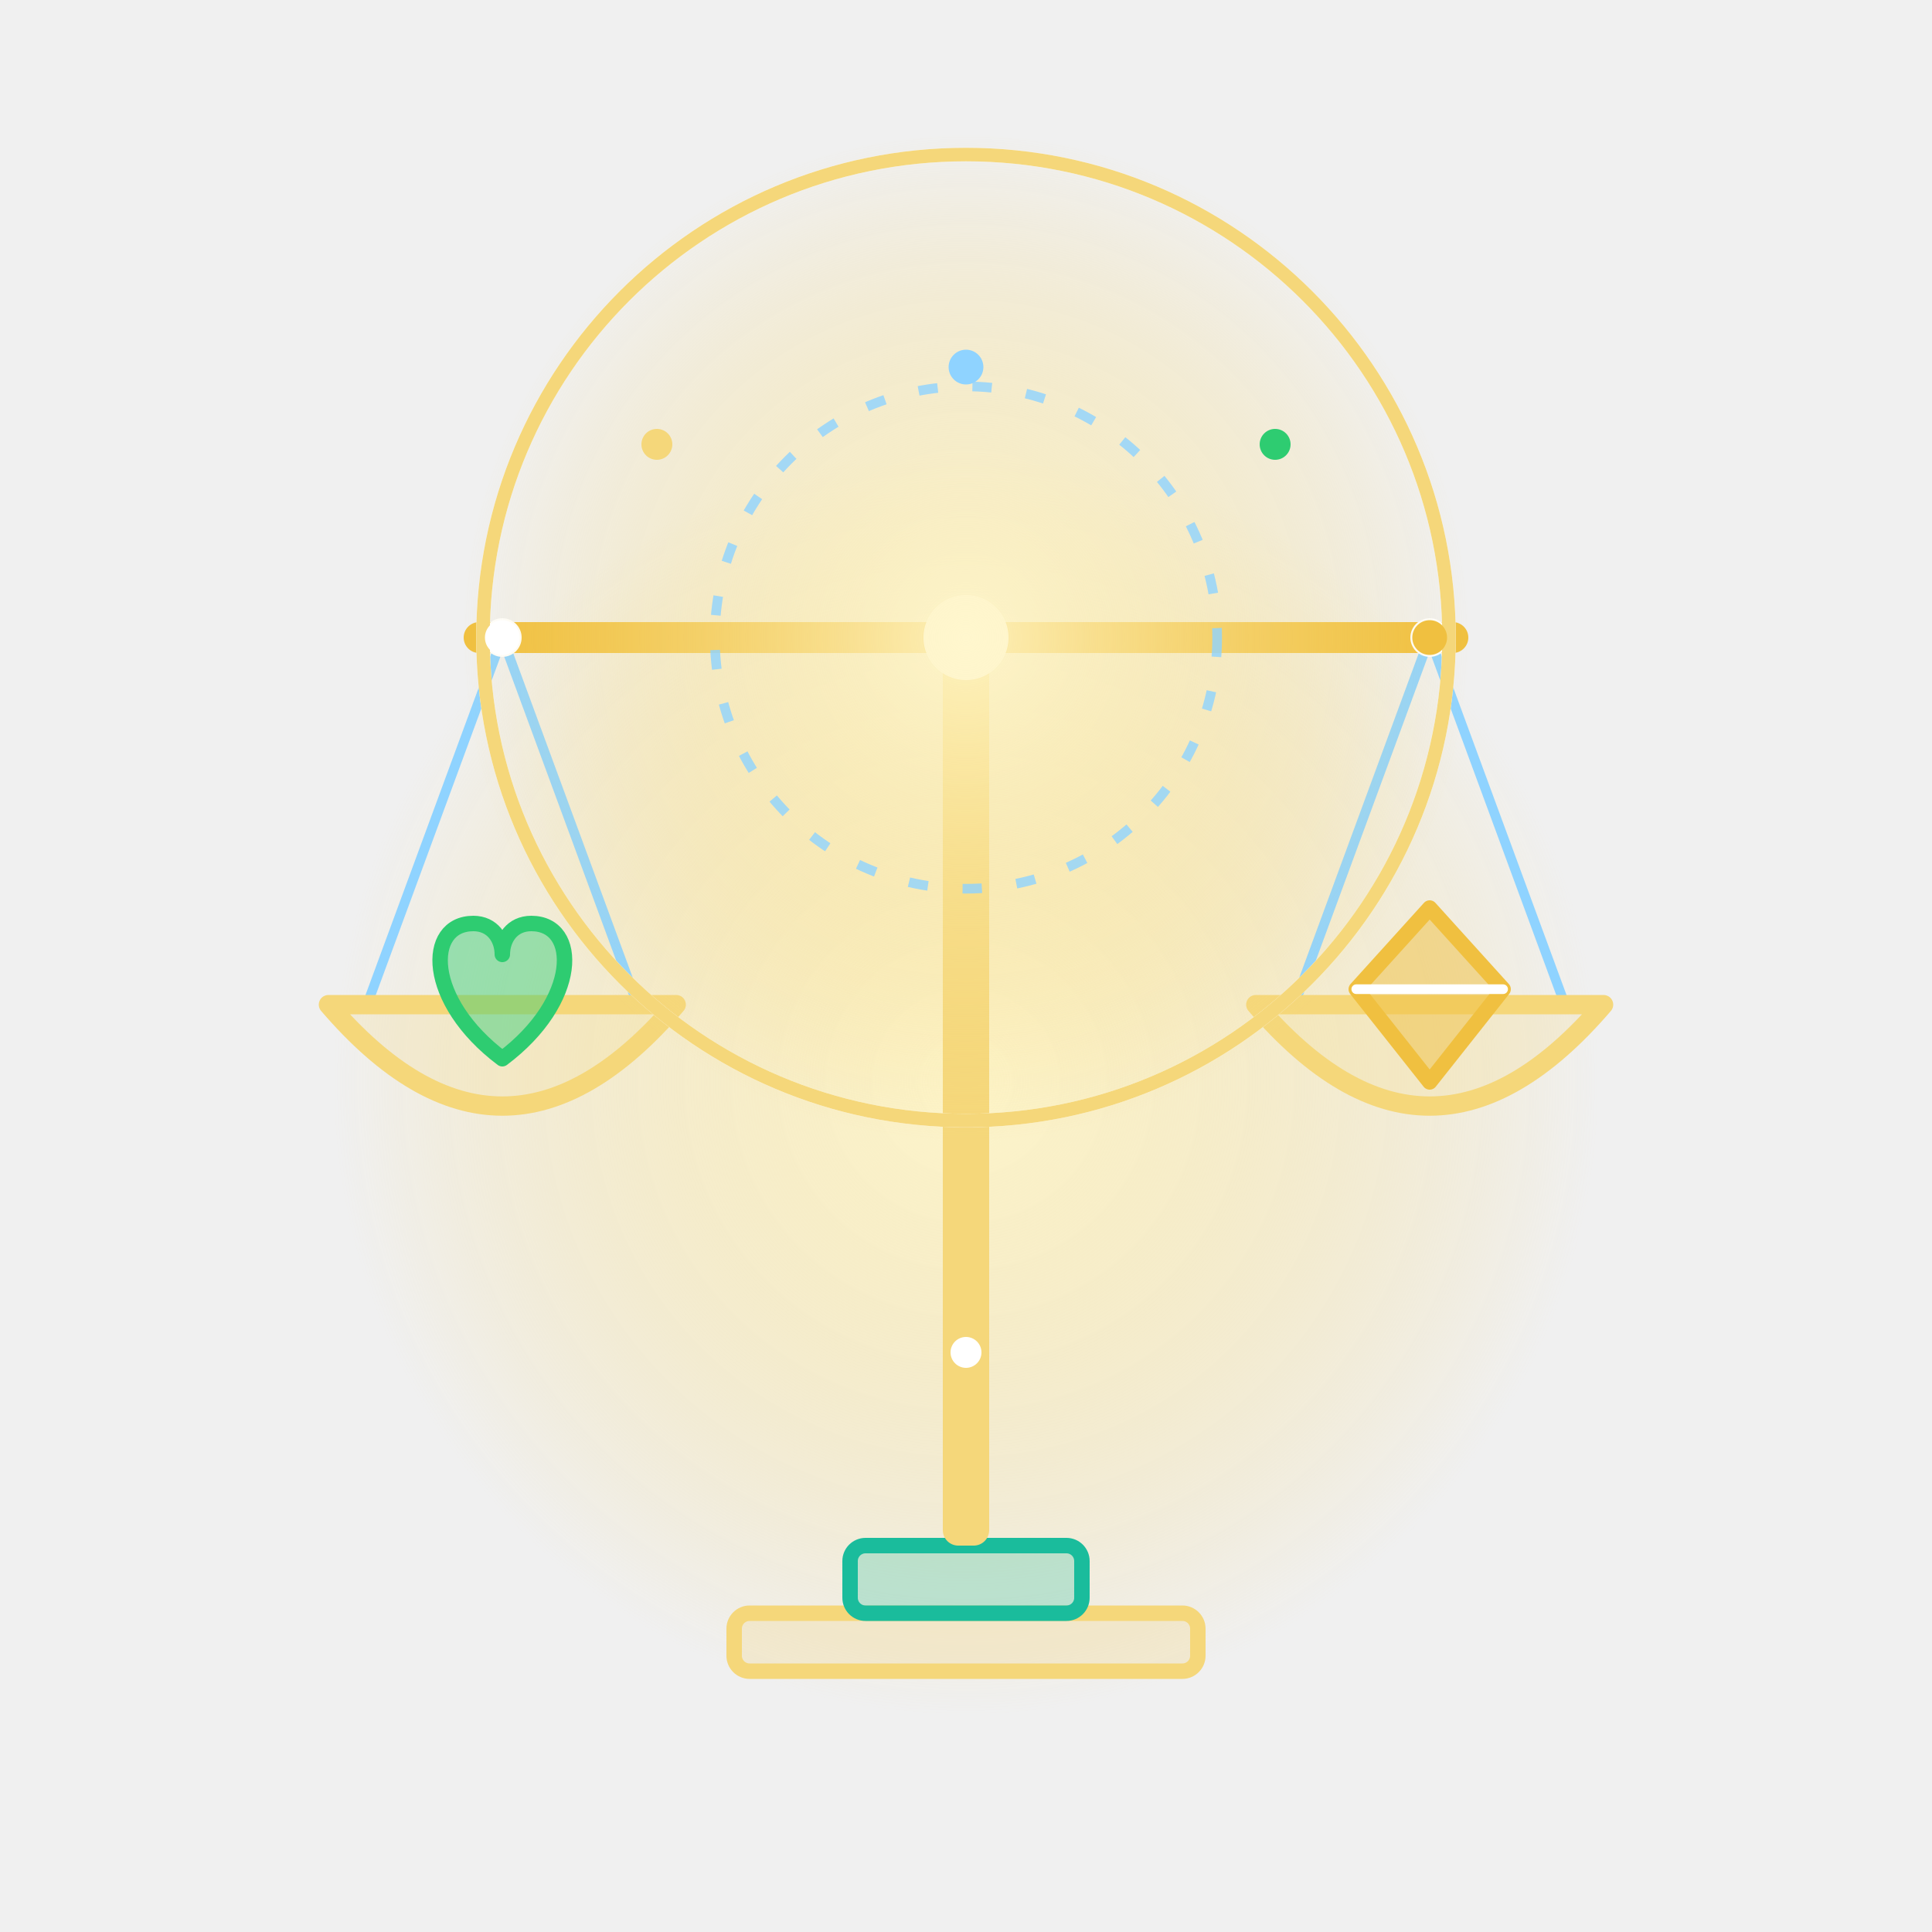
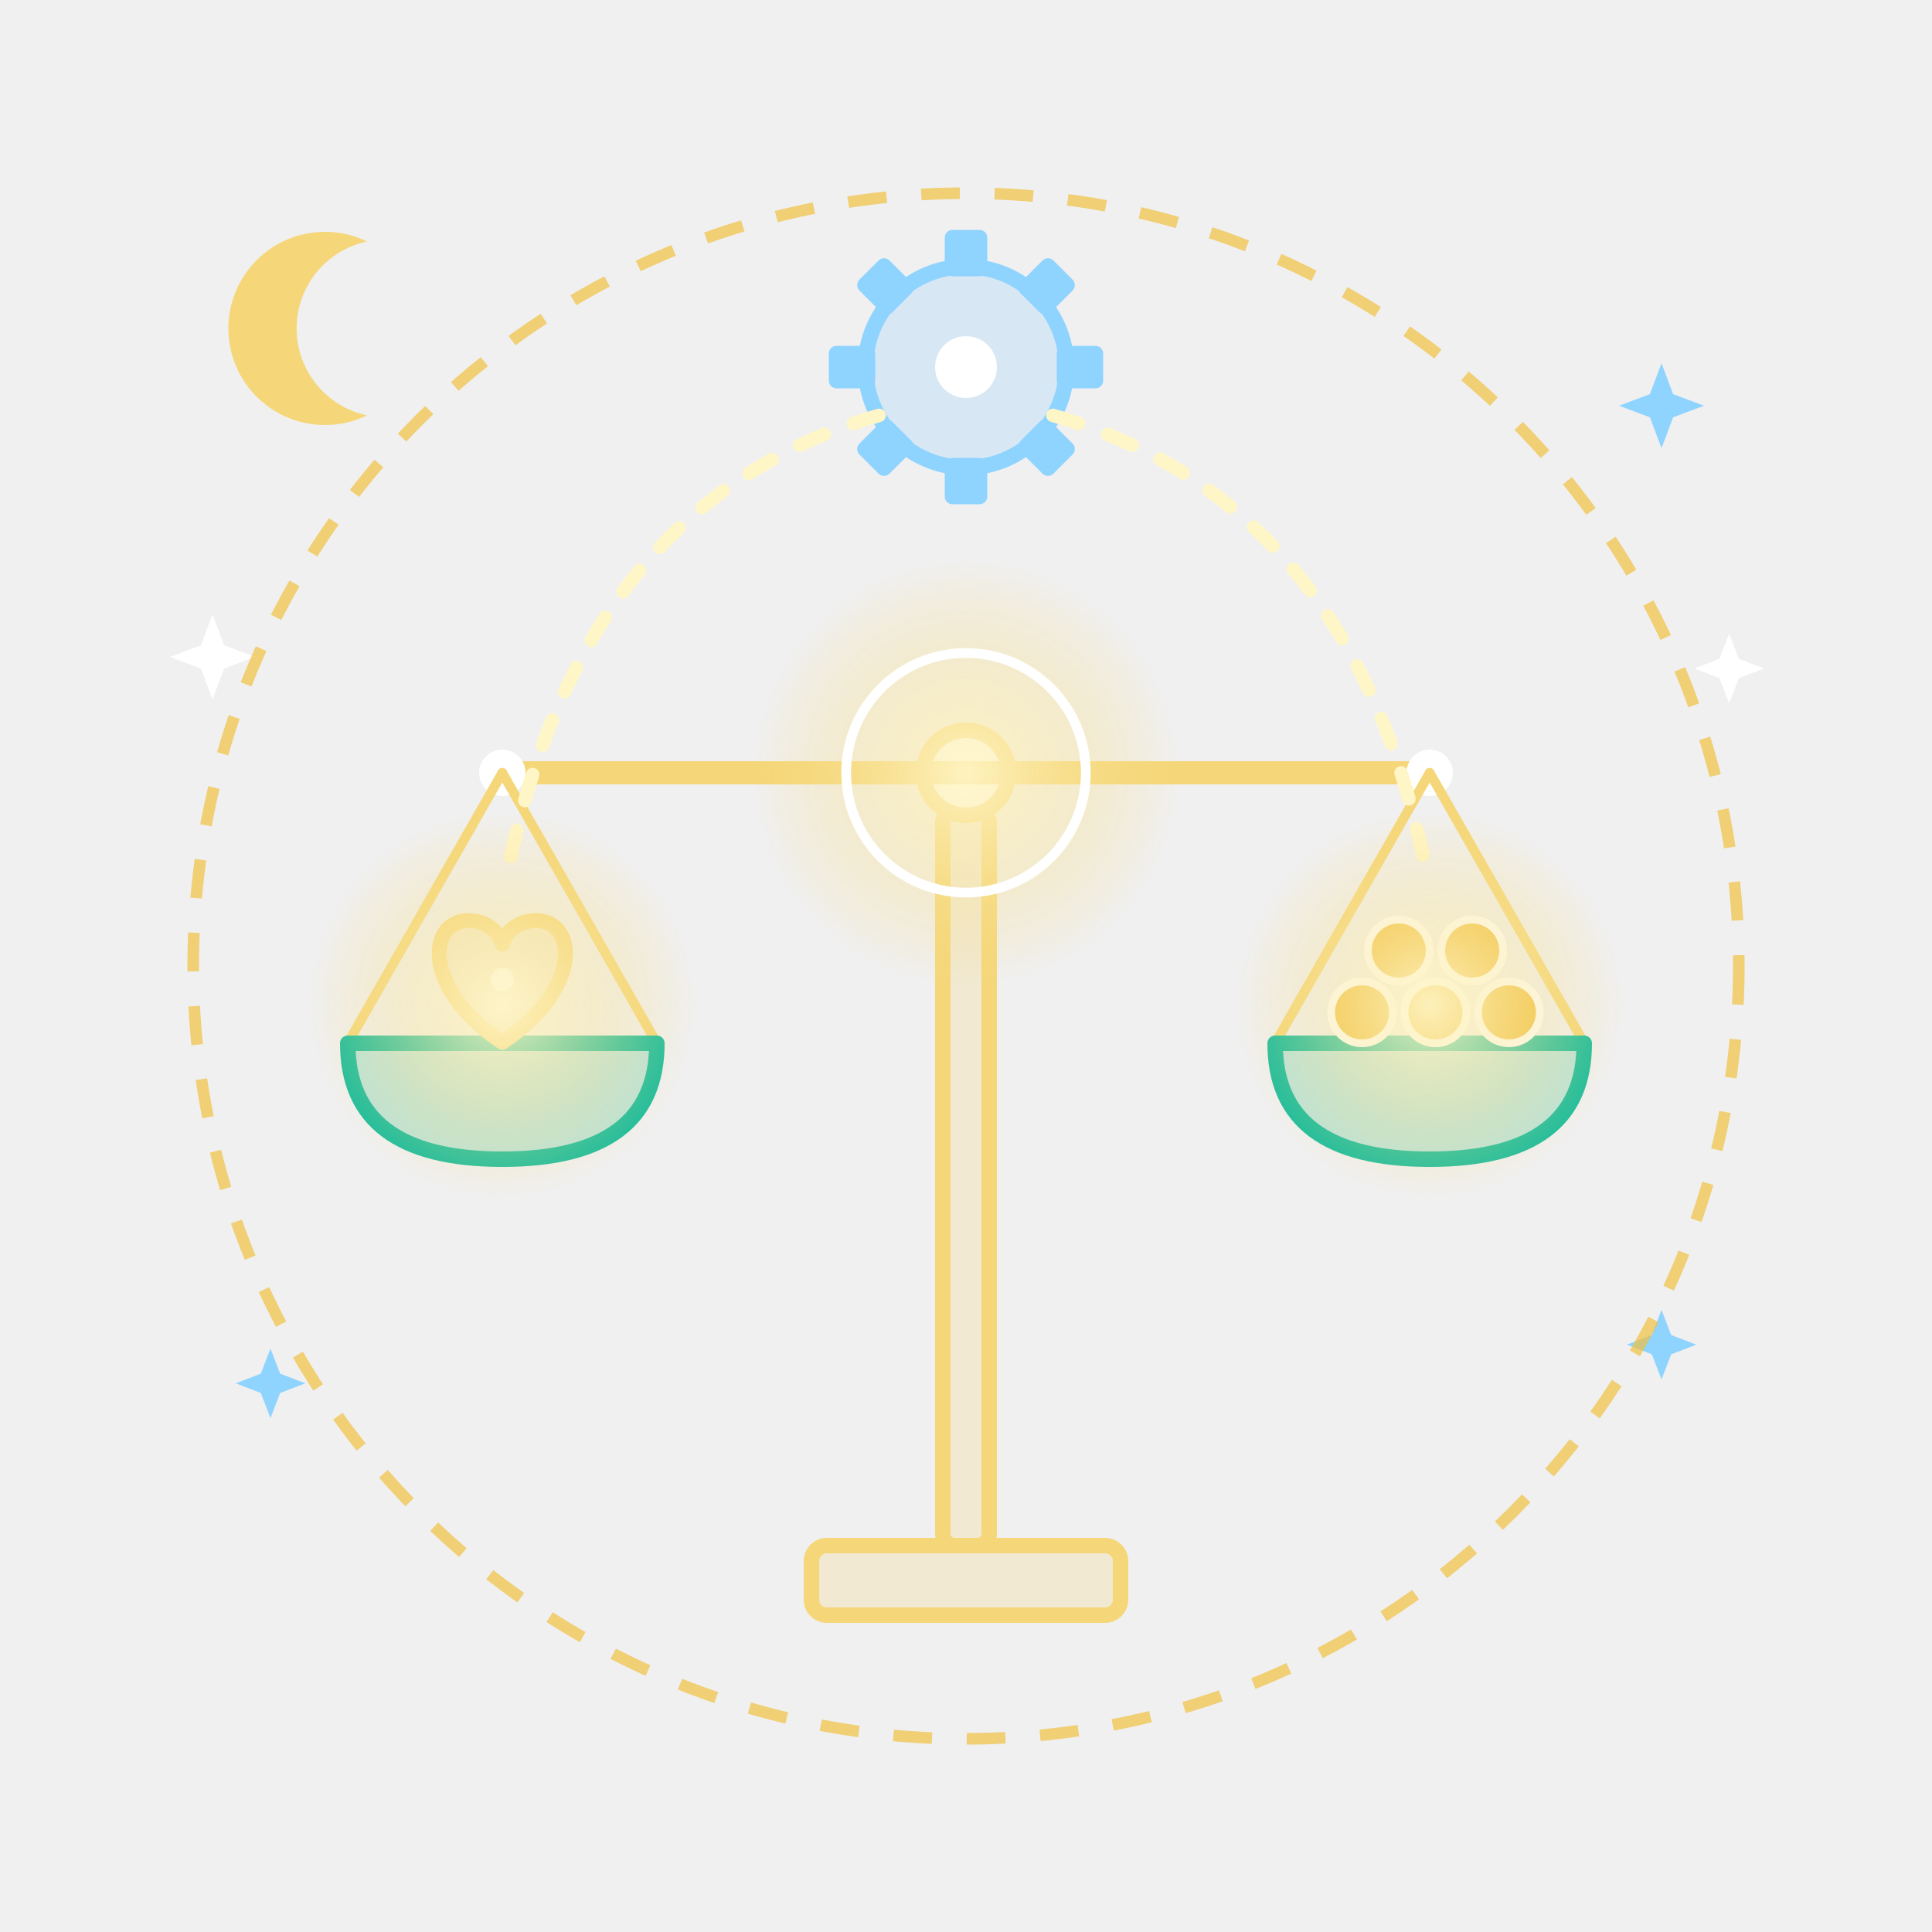
<svg xmlns="http://www.w3.org/2000/svg" viewBox="0 0 1000 1000">
  <defs>
    <radialGradient id="svg4-glow" cx="50%" cy="50%" r="50%">
      <stop offset="0" stop-color="#fff6c8" stop-opacity="0.9" />
      <stop offset="1" stop-color="#f5d77a" stop-opacity="0" />
    </radialGradient>
    <style>
-       /* Stage 1 (0-2s): the balance scale appears */
+       /* ===== ১০ stage, ৬ সেকেন্ড লুপ: প্রতি stage = ১০% = ০.৬ সেকেন্ড ===== */
+ 
+       /* Stage 1 (0-10%): দাঁড়িপাল্লার স্ট্যান্ড, সবসময় দৃশ্যমান */
      @keyframes svg4-k1 {
-         0%   { transform: scale(0.65); opacity: 0.7; }
-         30%  { transform: scale(1);    opacity: 1; }
-         90%  { transform: scale(1);    opacity: 1; }
-         100% { transform: scale(0.65); opacity: 0.7; }
+         0%   { transform: scale(0.6); opacity: 0.7; }
+         8%   { transform: scale(1);   opacity: 1; }
+         96%  { transform: scale(1);   opacity: 1; }
+         100% { transform: scale(0.6); opacity: 0.7; }
      }
-       /* Stage 2 (2-4s): the intention and its result drop into the pans */
-       @keyframes svg4-k2 {
-         0%, 30%  { opacity: 0; }
-         42%, 88% { opacity: 1; }
-         100%     { opacity: 0; }
+       /* Stage 2..10: নিজের stage-এ ফোটে, ৯৬% থেকে ১০০% এ মিলিয়ে যায় */
+       @keyframes svg4-k2  { 0%, 10% { opacity: 0; } 14%, 96% { opacity: 1; } 100% { opacity: 0; } }
+       @keyframes svg4-k3  { 0%, 20% { opacity: 0; } 24%, 96% { opacity: 1; } 100% { opacity: 0; } }
+       @keyframes svg4-k4  { 0%, 30% { opacity: 0; } 34%, 96% { opacity: 1; } 100% { opacity: 0; } }
+       @keyframes svg4-k5  { 0%, 40% { opacity: 0; } 44%, 96% { opacity: 1; } 100% { opacity: 0; } }
+       @keyframes svg4-k6  { 0%, 50% { opacity: 0; } 54%, 96% { opacity: 1; } 100% { opacity: 0; } }
+       @keyframes svg4-k7  { 0%, 60% { opacity: 0; } 64%, 96% { opacity: 1; } 100% { opacity: 0; } }
+       @keyframes svg4-k8  { 0%, 70% { opacity: 0; } 74%, 96% { opacity: 1; } 100% { opacity: 0; } }
+       @keyframes svg4-k9  { 0%, 80% { opacity: 0; } 84%, 96% { opacity: 1; } 100% { opacity: 0; } }
+       @keyframes svg4-k10 { 0%, 90% { opacity: 0; } 94%, 96% { opacity: 1; } 100% { opacity: 0; } }
+ 
+       /* দাঁড়িপাল্লার দণ্ড: নিয়ত বসলে বাঁয়ে হেলে, ফল বসলে সমান হয় */
+       @keyframes svg4-beam {
+         0%, 30%   { transform: rotate(0deg); }
+         40%, 56%  { transform: rotate(-6deg); }
+         66%, 100% { transform: rotate(0deg); }
      }
-       @keyframes svg4-drop {
-         0%, 30%   { transform: translateY(-110px); }
-         46%       { transform: translateY(8px); }
-         52%, 100% { transform: translateY(0); }
+       /* বাঁ পাল্লা নামে, ডান পাল্লা ওঠে — দণ্ডের সঙ্গে মিলিয়ে */
+       @keyframes svg4-lp {
+         0%, 30%   { transform: translateY(0px); }
+         40%, 56%  { transform: translateY(25px); }
+         66%, 100% { transform: translateY(0px); }
      }
-       /* Stage 3 (4-6s): balance is complete, light spreads */
-       @keyframes svg4-k3 {
-         0%, 63%  { opacity: 0; }
-         75%, 88% { opacity: 1; }
-         100%     { opacity: 0; }
+       @keyframes svg4-rp {
+         0%, 30%   { transform: translateY(0px); }
+         40%, 56%  { transform: translateY(-25px); }
+         66%, 100% { transform: translateY(0px); }
      }
-       @keyframes svg4-wave {
-         0%   { transform: scale(0.4); opacity: 0; }
-         20%  { opacity: 0.9; }
-         100% { transform: scale(1.6); opacity: 0; }
+ 
+       /* হৃদয় ওপর থেকে বাঁ পাল্লায় পড়ে (stage 4) */
+       @keyframes svg4-hd {
+         0%, 30% { transform: translateY(-150px); }
+         36%     { transform: translateY(8px); }
+         40%, 100% { transform: translateY(0px); }
      }
-       @keyframes svg4-pulse {
-         0%, 100% { transform: scale(0.9); opacity: 0.55; }
-         50%      { transform: scale(1.1); opacity: 1; }
+       /* ফল ওপর থেকে ডান পাল্লায় পড়ে (stage 6) */
+       @keyframes svg4-fd {
+         0%, 50% { transform: translateY(-150px); }
+         56%     { transform: translateY(8px); }
+         60%, 100% { transform: translateY(0px); }
      }
-       @keyframes svg4-twinkle {
-         0%, 100% { opacity: 0.2; transform: scale(0.7); }
-         50%      { opacity: 1;   transform: scale(1.2); }
-       }
-       @keyframes svg4-spin { from { transform: rotate(0deg); } to { transform: rotate(360deg); } }

-       .svg4-s1 { animation: svg4-k1 6s ease-in-out infinite; transform-origin: 500px 860px; }
-       .svg4-s2 { animation: svg4-k2 6s ease-in-out infinite; }
-       .svg4-s3 { animation: svg4-k3 6s ease-in-out infinite; }
+       /* আলোর সংযোগ-রেখা প্রবাহ (৩০ একক = এক পুনরাবৃত্তি) */
+       @keyframes svg4-dash { from { stroke-dashoffset: 0; } to { stroke-dashoffset: -30; } }

-       .svg4-halo1 { animation: svg4-pulse 3s ease-in-out infinite; transform-origin: 500px 560px; }
-       .svg4-pivot { animation: svg4-pulse 3s ease-in-out infinite; transform-origin: 500px 330px; }
+       /* ছোট বাড়তি অ্যানিমেশন (৬ সেকেন্ডে সমান ভাগ হয়) */
+       @keyframes svg4-twinkle { 0%, 100% { opacity: 0.45; } 50% { opacity: 1; } }
+       @keyframes svg4-pulse   { 0%, 100% { opacity: 0.55; } 50% { opacity: 1; } }
+       @keyframes svg4-spin    { from { transform: rotate(0deg); } to { transform: rotate(360deg); } }

-       .svg4-heart { animation: svg4-drop 6s ease-in infinite; }
-       .svg4-gem   { animation: svg4-drop 6s ease-in infinite; }
+       .svg4-s1  { animation: svg4-k1 6s ease-in-out infinite; transform-origin: 500px 600px; }
+       .svg4-s2  { animation: svg4-k2 6s ease-in-out infinite; }
+       .svg4-s3  { animation: svg4-k3 6s ease-in-out infinite; }
+       .svg4-s4  { animation: svg4-k4 6s ease-in-out infinite; }
+       .svg4-s5  { animation: svg4-k5 6s ease-in-out infinite; }
+       .svg4-s6  { animation: svg4-k6 6s ease-in-out infinite; }
+       .svg4-s7  { animation: svg4-k7 6s ease-in-out infinite; }
+       .svg4-s8  { animation: svg4-k8 6s ease-in-out infinite; }
+       .svg4-s9  { animation: svg4-k9 6s ease-in-out infinite; }
+       .svg4-s10 { animation: svg4-k10 6s ease-in-out infinite; }

-       .svg4-halo3 { animation: svg4-pulse 3s ease-in-out infinite; transform-origin: 500px 330px; }
-       .svg4-ring  { animation: svg4-spin 6s linear infinite; transform-origin: 500px 330px; }
-       .svg4-w1 { animation: svg4-wave 3s ease-out infinite;     transform-origin: 500px 330px; }
-       .svg4-w2 { animation: svg4-wave 3s ease-out infinite -1.5s; transform-origin: 500px 330px; }
-       .svg4-sp1 { animation: svg4-twinkle 2s ease-in-out infinite;       transform-origin: 260px 330px; }
-       .svg4-sp2 { animation: svg4-twinkle 2s ease-in-out infinite -0.7s; transform-origin: 740px 330px; }
-       .svg4-sp3 { animation: svg4-twinkle 3s ease-in-out infinite -1.4s; transform-origin: 500px 190px; }
-       .svg4-sp4 { animation: svg4-twinkle 3s ease-in-out infinite -0.5s; transform-origin: 340px 230px; }
-       .svg4-sp5 { animation: svg4-twinkle 2s ease-in-out infinite -1.2s; transform-origin: 660px 230px; }
-       .svg4-sp6 { animation: svg4-twinkle 2s ease-in-out infinite -0.3s; transform-origin: 500px 700px; }
+       .svg4-beam { animation: svg4-beam 6s ease-in-out infinite; transform-origin: 500px 400px; }
+       .svg4-lp   { animation: svg4-lp 6s ease-in-out infinite; }
+       .svg4-rp   { animation: svg4-rp 6s ease-in-out infinite; }
+       .svg4-hd   { animation: svg4-hd 6s ease-out infinite; }
+       .svg4-fd   { animation: svg4-fd 6s ease-out infinite; }
+ 
+       .svg4-link { stroke-dasharray: 14 16; animation: svg4-dash 1.5s linear infinite; }
+       .svg4-gear { animation: svg4-spin 6s linear infinite; transform-origin: 500px 190px; }
+ 
+       .svg4-halo  { animation: svg4-pulse 2s ease-in-out infinite; }
+       .svg4-star  { animation: svg4-twinkle 2s ease-in-out infinite; }
+       .svg4-star2 { animation: svg4-twinkle 2s ease-in-out infinite; animation-delay: -1s; }
+       .svg4-ring  { animation: svg4-spin 6s linear infinite; transform-origin: 500px 500px; }
    </style>
  </defs>
  <g class="svg4-s1">
-     <circle class="svg4-halo1" cx="500" cy="560" r="330" fill="url(#svg4-glow)" />
-     <rect x="380" y="835" width="240" height="30" rx="8" fill="#f5d77a" fill-opacity="0.25" stroke="#f5d77a" stroke-width="8" />
-     <rect x="440" y="800" width="120" height="35" rx="8" fill="#1abc9c" fill-opacity="0.25" stroke="#1abc9c" stroke-width="8" />
-     <rect x="488" y="340" width="24" height="460" rx="8" fill="#f5d77a" />
-     <rect x="240" y="322" width="520" height="16" rx="8" fill="#f0c040" />
-     <circle class="svg4-pivot" cx="500" cy="330" r="22" fill="#ffffff" />
-     <path d="M260 330 L190 520 M260 330 L330 520" fill="none" stroke="#8fd3ff" stroke-width="5" stroke-linecap="round" />
-     <path d="M740 330 L670 520 M740 330 L810 520" fill="none" stroke="#8fd3ff" stroke-width="5" stroke-linecap="round" />
-     <path d="M170 520 Q260 625 350 520 Z" fill="#f5d77a" fill-opacity="0.2" stroke="#f5d77a" stroke-width="10" stroke-linejoin="round" />
-     <path d="M650 520 Q740 625 830 520 Z" fill="#f5d77a" fill-opacity="0.2" stroke="#f5d77a" stroke-width="10" stroke-linejoin="round" />
-     <circle cx="260" cy="330" r="10" fill="#ffffff" />
-     <circle cx="740" cy="330" r="10" fill="#ffffff" />
+     <rect x="420" y="800" width="160" height="36" rx="8" fill="#f5d77a" fill-opacity="0.25" stroke="#f5d77a" stroke-width="8" />
+     <rect x="488" y="420" width="24" height="380" rx="6" fill="#f5d77a" fill-opacity="0.25" stroke="#f5d77a" stroke-width="8" />
+     <circle cx="500" cy="400" r="22" fill="#ffffff" stroke="#f5d77a" stroke-width="8" />
  </g>
  <g class="svg4-s2">
-     <g class="svg4-heart">
-       <path d="M260 548 C220 518 220 478 245 478 C255 478 260 486 260 494 C260 486 265 478 275 478 C300 478 300 518 260 548 Z" fill="#2ecc71" fill-opacity="0.45" stroke="#2ecc71" stroke-width="8" stroke-linejoin="round" />
-     </g>
-     <g class="svg4-gem">
-       <path d="M740 470 L778 512 L740 560 L702 512 Z" fill="#f0c040" fill-opacity="0.5" stroke="#f0c040" stroke-width="8" stroke-linejoin="round" />
-       <path d="M702 512 L778 512" stroke="#ffffff" stroke-width="5" stroke-linecap="round" fill="none" />
+     <g class="svg4-beam">
+       <line x1="260" y1="400" x2="740" y2="400" stroke="#f5d77a" stroke-width="12" stroke-linecap="round" />
+       <circle cx="260" cy="400" r="12" fill="#ffffff" />
+       <circle cx="740" cy="400" r="12" fill="#ffffff" />
    </g>
  </g>
  <g class="svg4-s3">
-     <circle class="svg4-halo3" cx="500" cy="330" r="260" fill="url(#svg4-glow)" />
-     <g class="svg4-ring">
-       <circle cx="500" cy="330" r="130" fill="none" stroke="#8fd3ff" stroke-width="5" stroke-dasharray="10 18" opacity="0.8" />
+     <g class="svg4-lp">
+       <line x1="260" y1="400" x2="180" y2="540" stroke="#f5d77a" stroke-width="5" stroke-linecap="round" />
+       <line x1="260" y1="400" x2="340" y2="540" stroke="#f5d77a" stroke-width="5" stroke-linecap="round" />
+       <path d="M180 540 L340 540 Q340 600 260 600 Q180 600 180 540 Z" fill="#1abc9c" fill-opacity="0.25" stroke="#1abc9c" stroke-width="8" stroke-linejoin="round" />
    </g>
-     <circle class="svg4-w1" cx="500" cy="330" r="250" fill="none" stroke="#ffffff" stroke-width="7" />
-     <circle class="svg4-w2" cx="500" cy="330" r="250" fill="none" stroke="#f5d77a" stroke-width="7" />
-     <circle class="svg4-sp1" cx="260" cy="330" r="9" fill="#ffffff" />
-     <circle class="svg4-sp2" cx="740" cy="330" r="9" fill="#f0c040" />
-     <circle class="svg4-sp3" cx="500" cy="190" r="9" fill="#8fd3ff" />
-     <circle class="svg4-sp4" cx="340" cy="230" r="8" fill="#f5d77a" />
-     <circle class="svg4-sp5" cx="660" cy="230" r="8" fill="#2ecc71" />
-     <circle class="svg4-sp6" cx="500" cy="700" r="8" fill="#ffffff" />
+     <g class="svg4-rp">
+       <line x1="740" y1="400" x2="660" y2="540" stroke="#f5d77a" stroke-width="5" stroke-linecap="round" />
+       <line x1="740" y1="400" x2="820" y2="540" stroke="#f5d77a" stroke-width="5" stroke-linecap="round" />
+       <path d="M660 540 L820 540 Q820 600 740 600 Q660 600 660 540 Z" fill="#1abc9c" fill-opacity="0.25" stroke="#1abc9c" stroke-width="8" stroke-linejoin="round" />
+     </g>
+   </g>
+   <g class="svg4-s4">
+     <g class="svg4-lp">
+       <g class="svg4-hd">
+         <path transform="translate(260 508) scale(0.35) translate(-500 -260)" d="M500 350 C380 270 390 170 450 170 C475 170 495 185 500 205 C505 185 525 170 550 170 C610 170 620 270 500 350 Z" fill="#f5d77a" fill-opacity="0.35" stroke="#f5d77a" stroke-width="22" stroke-linejoin="round" />
+         <circle cx="260" cy="507" r="6" fill="#ffffff" />
+       </g>
+     </g>
+   </g>
+   <g class="svg4-s5">
+     <g class="svg4-gear">
+       <g fill="#8fd3ff" stroke="#8fd3ff" stroke-width="2">
+         <rect x="490" y="120" width="20" height="22" rx="3" />
+         <rect x="490" y="120" width="20" height="22" rx="3" transform="rotate(45 500 190)" />
+         <rect x="490" y="120" width="20" height="22" rx="3" transform="rotate(90 500 190)" />
+         <rect x="490" y="120" width="20" height="22" rx="3" transform="rotate(135 500 190)" />
+         <rect x="490" y="120" width="20" height="22" rx="3" transform="rotate(180 500 190)" />
+         <rect x="490" y="120" width="20" height="22" rx="3" transform="rotate(225 500 190)" />
+         <rect x="490" y="120" width="20" height="22" rx="3" transform="rotate(270 500 190)" />
+         <rect x="490" y="120" width="20" height="22" rx="3" transform="rotate(315 500 190)" />
+       </g>
+       <circle cx="500" cy="190" r="52" fill="#8fd3ff" fill-opacity="0.25" stroke="#8fd3ff" stroke-width="8" />
+       <circle cx="500" cy="190" r="16" fill="#ffffff" />
+     </g>
+     <path class="svg4-link" d="M455 215 Q300 260 262 455" fill="none" stroke="#fff6c8" stroke-width="7" stroke-linecap="round" />
+   </g>
+   <g class="svg4-s6">
+     <g class="svg4-rp">
+       <g class="svg4-fd">
+         <g fill="#f0c040" stroke="#ffffff" stroke-width="4">
+           <circle cx="705" cy="524" r="16" />
+           <circle cx="743" cy="524" r="16" />
+           <circle cx="781" cy="524" r="16" />
+           <circle cx="724" cy="492" r="16" />
+           <circle cx="762" cy="492" r="16" />
+         </g>
+       </g>
+     </g>
+   </g>
+   <g class="svg4-s7">
+     <path class="svg4-link" d="M545 215 Q700 260 738 450" fill="none" stroke="#fff6c8" stroke-width="7" stroke-linecap="round" />
+   </g>
+   <g class="svg4-s8">
+     <circle class="svg4-halo" cx="500" cy="400" r="110" fill="url(#svg4-glow)" />
+     <circle class="svg4-halo" cx="260" cy="520" r="100" fill="url(#svg4-glow)" />
+     <circle class="svg4-halo" cx="740" cy="520" r="100" fill="url(#svg4-glow)" />
+   </g>
+   <g class="svg4-s9">
+     <path transform="translate(-340 0)" d="M530 125 A50 50 0 1 0 530 215 A46 46 0 0 1 530 125 Z" fill="#f5d77a" />
+     <path class="svg4-star" d="M860 188 L866 204 L882 210 L866 216 L860 232 L854 216 L838 210 L854 204 Z" fill="#8fd3ff" />
+     <path class="svg4-star2" d="M895 328 L900 341 L913 346 L900 351 L895 364 L890 351 L877 346 L890 341 Z" fill="#ffffff" />
+     <path class="svg4-star2" d="M110 318 L116 334 L132 340 L116 346 L110 362 L104 346 L88 340 L104 334 Z" fill="#ffffff" />
+     <path class="svg4-star" d="M860 678 L865 691 L878 696 L865 701 L860 714 L855 701 L842 696 L855 691 Z" fill="#8fd3ff" />
+     <path class="svg4-star" d="M140 698 L145 711 L158 716 L145 721 L140 734 L135 721 L122 716 L135 711 Z" fill="#8fd3ff" />
+   </g>
+   <g class="svg4-s10">
+     <circle class="svg4-ring" cx="500" cy="500" r="400" fill="none" stroke="#f0c040" stroke-width="6" stroke-dasharray="20 18" opacity="0.7" />
+     <circle class="svg4-halo" cx="500" cy="400" r="62" fill="none" stroke="#ffffff" stroke-width="5" />
  </g>
</svg>
